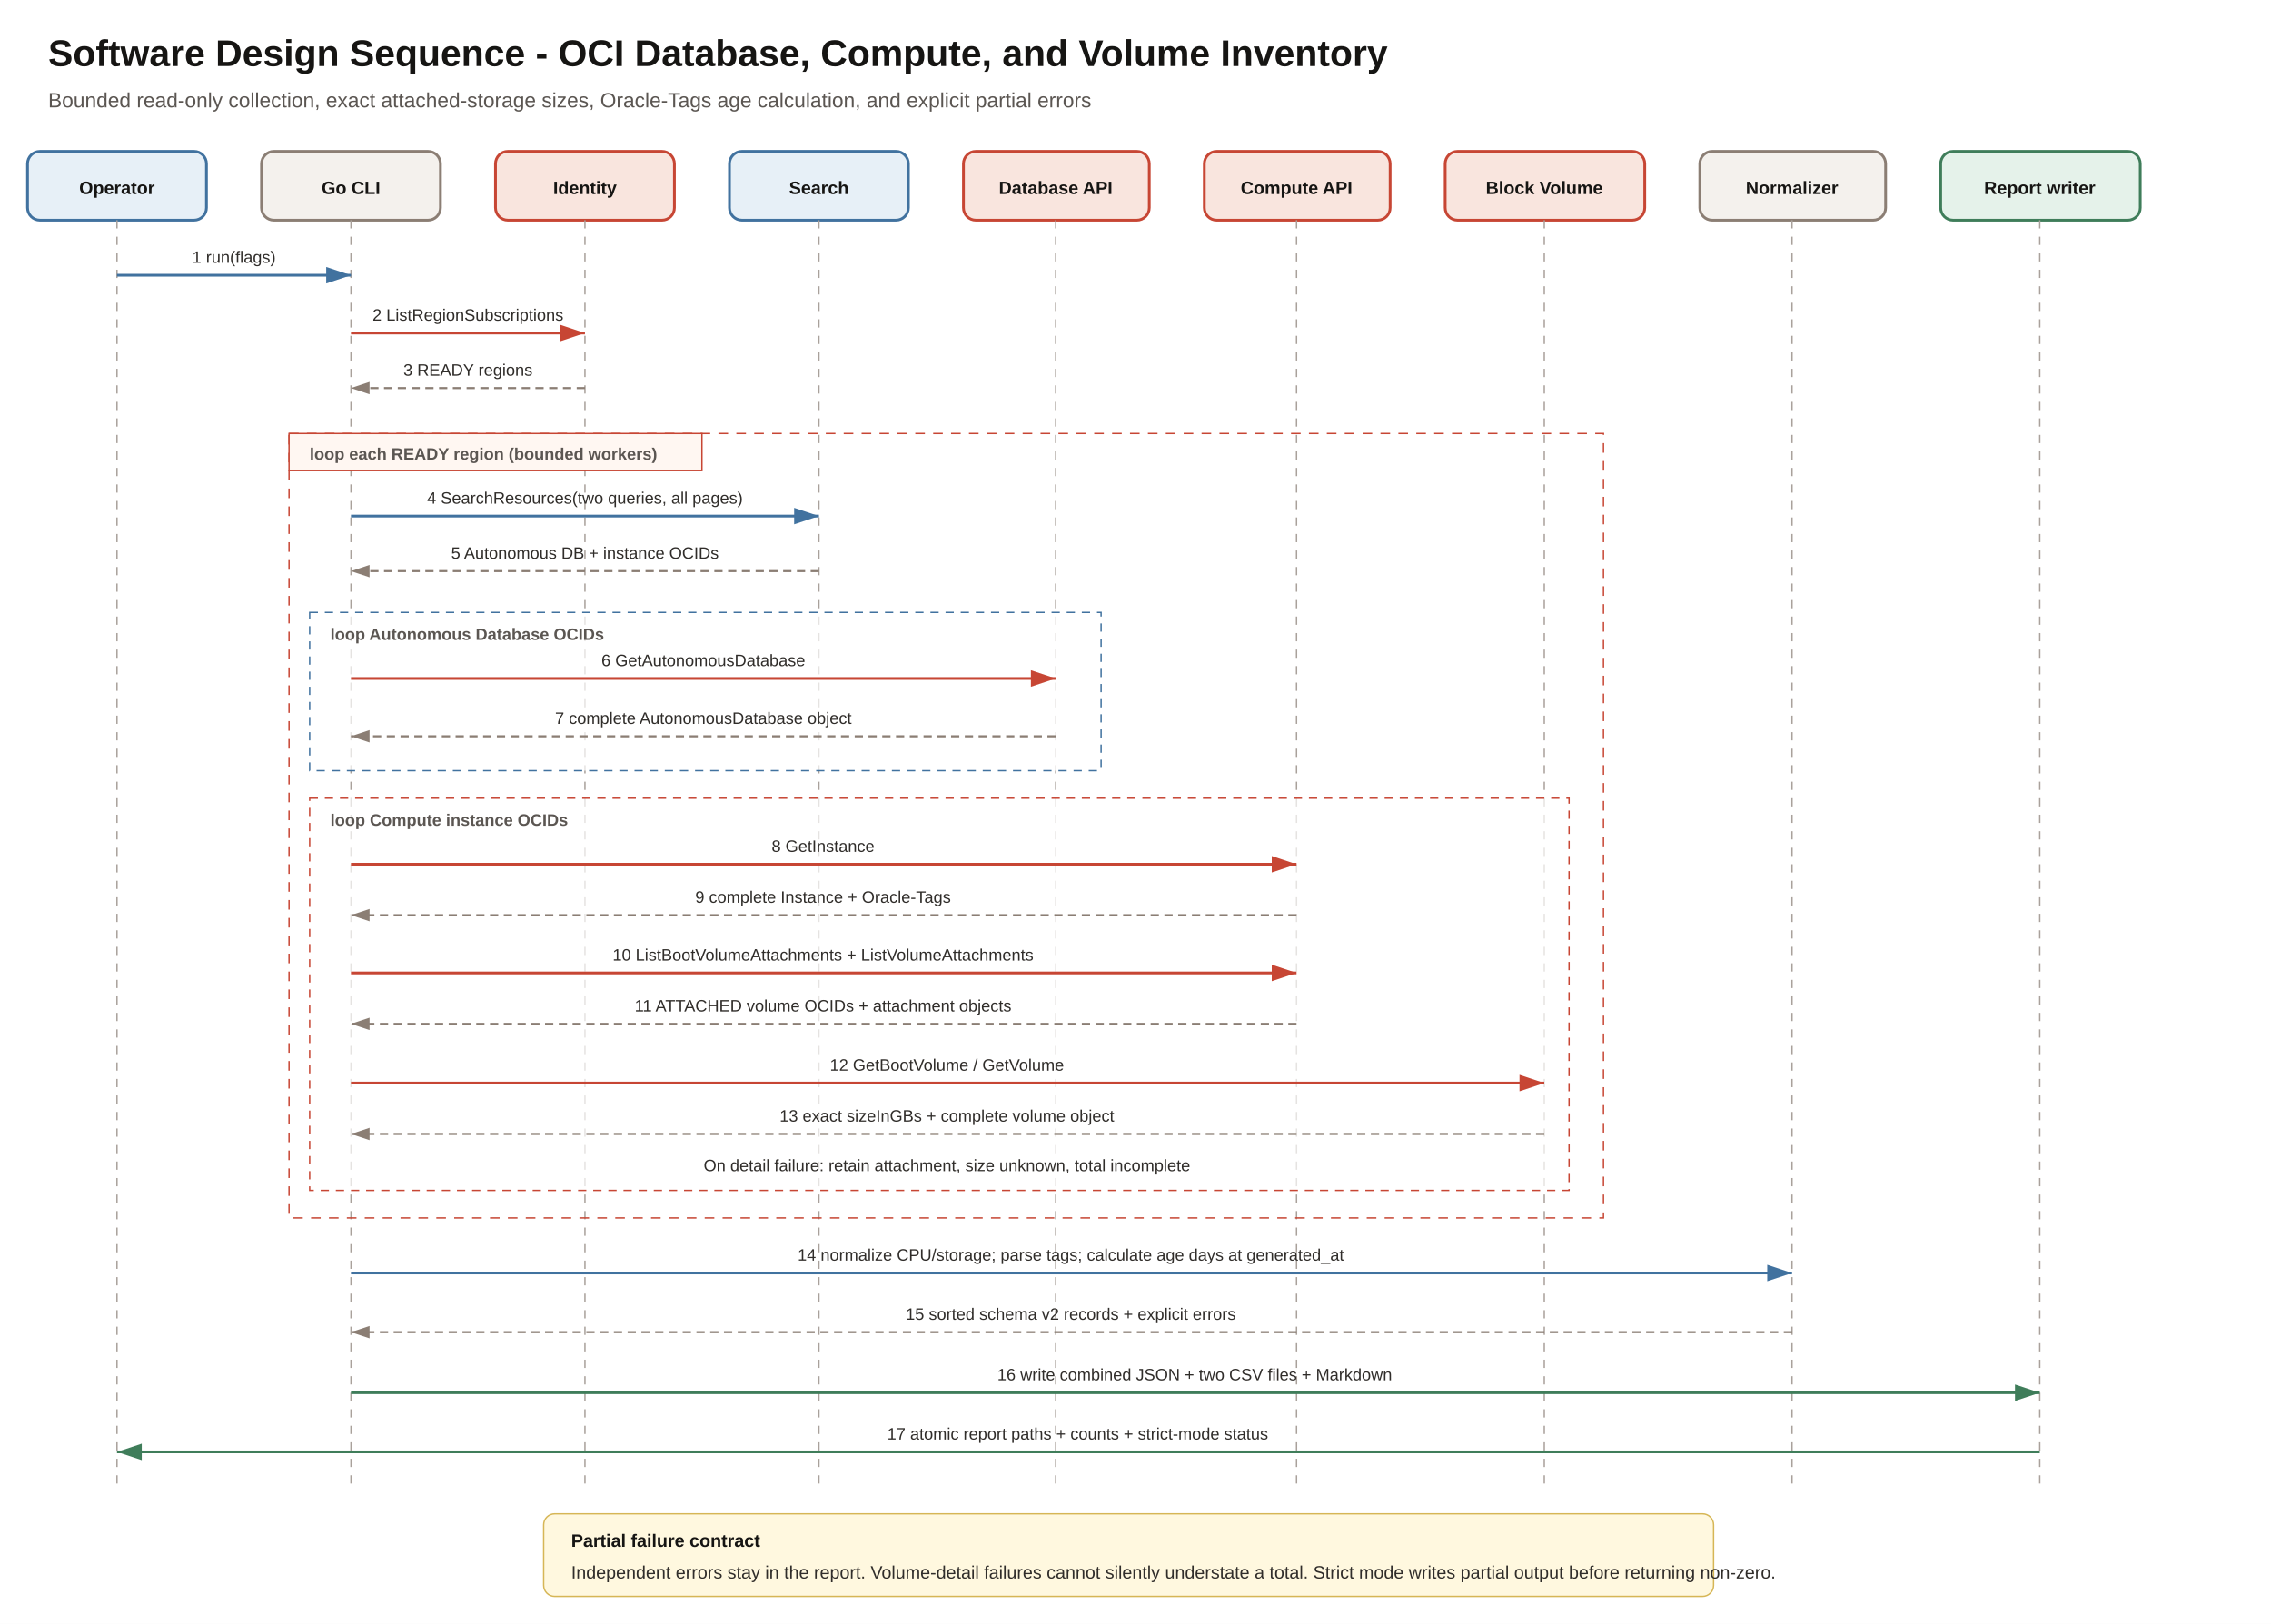
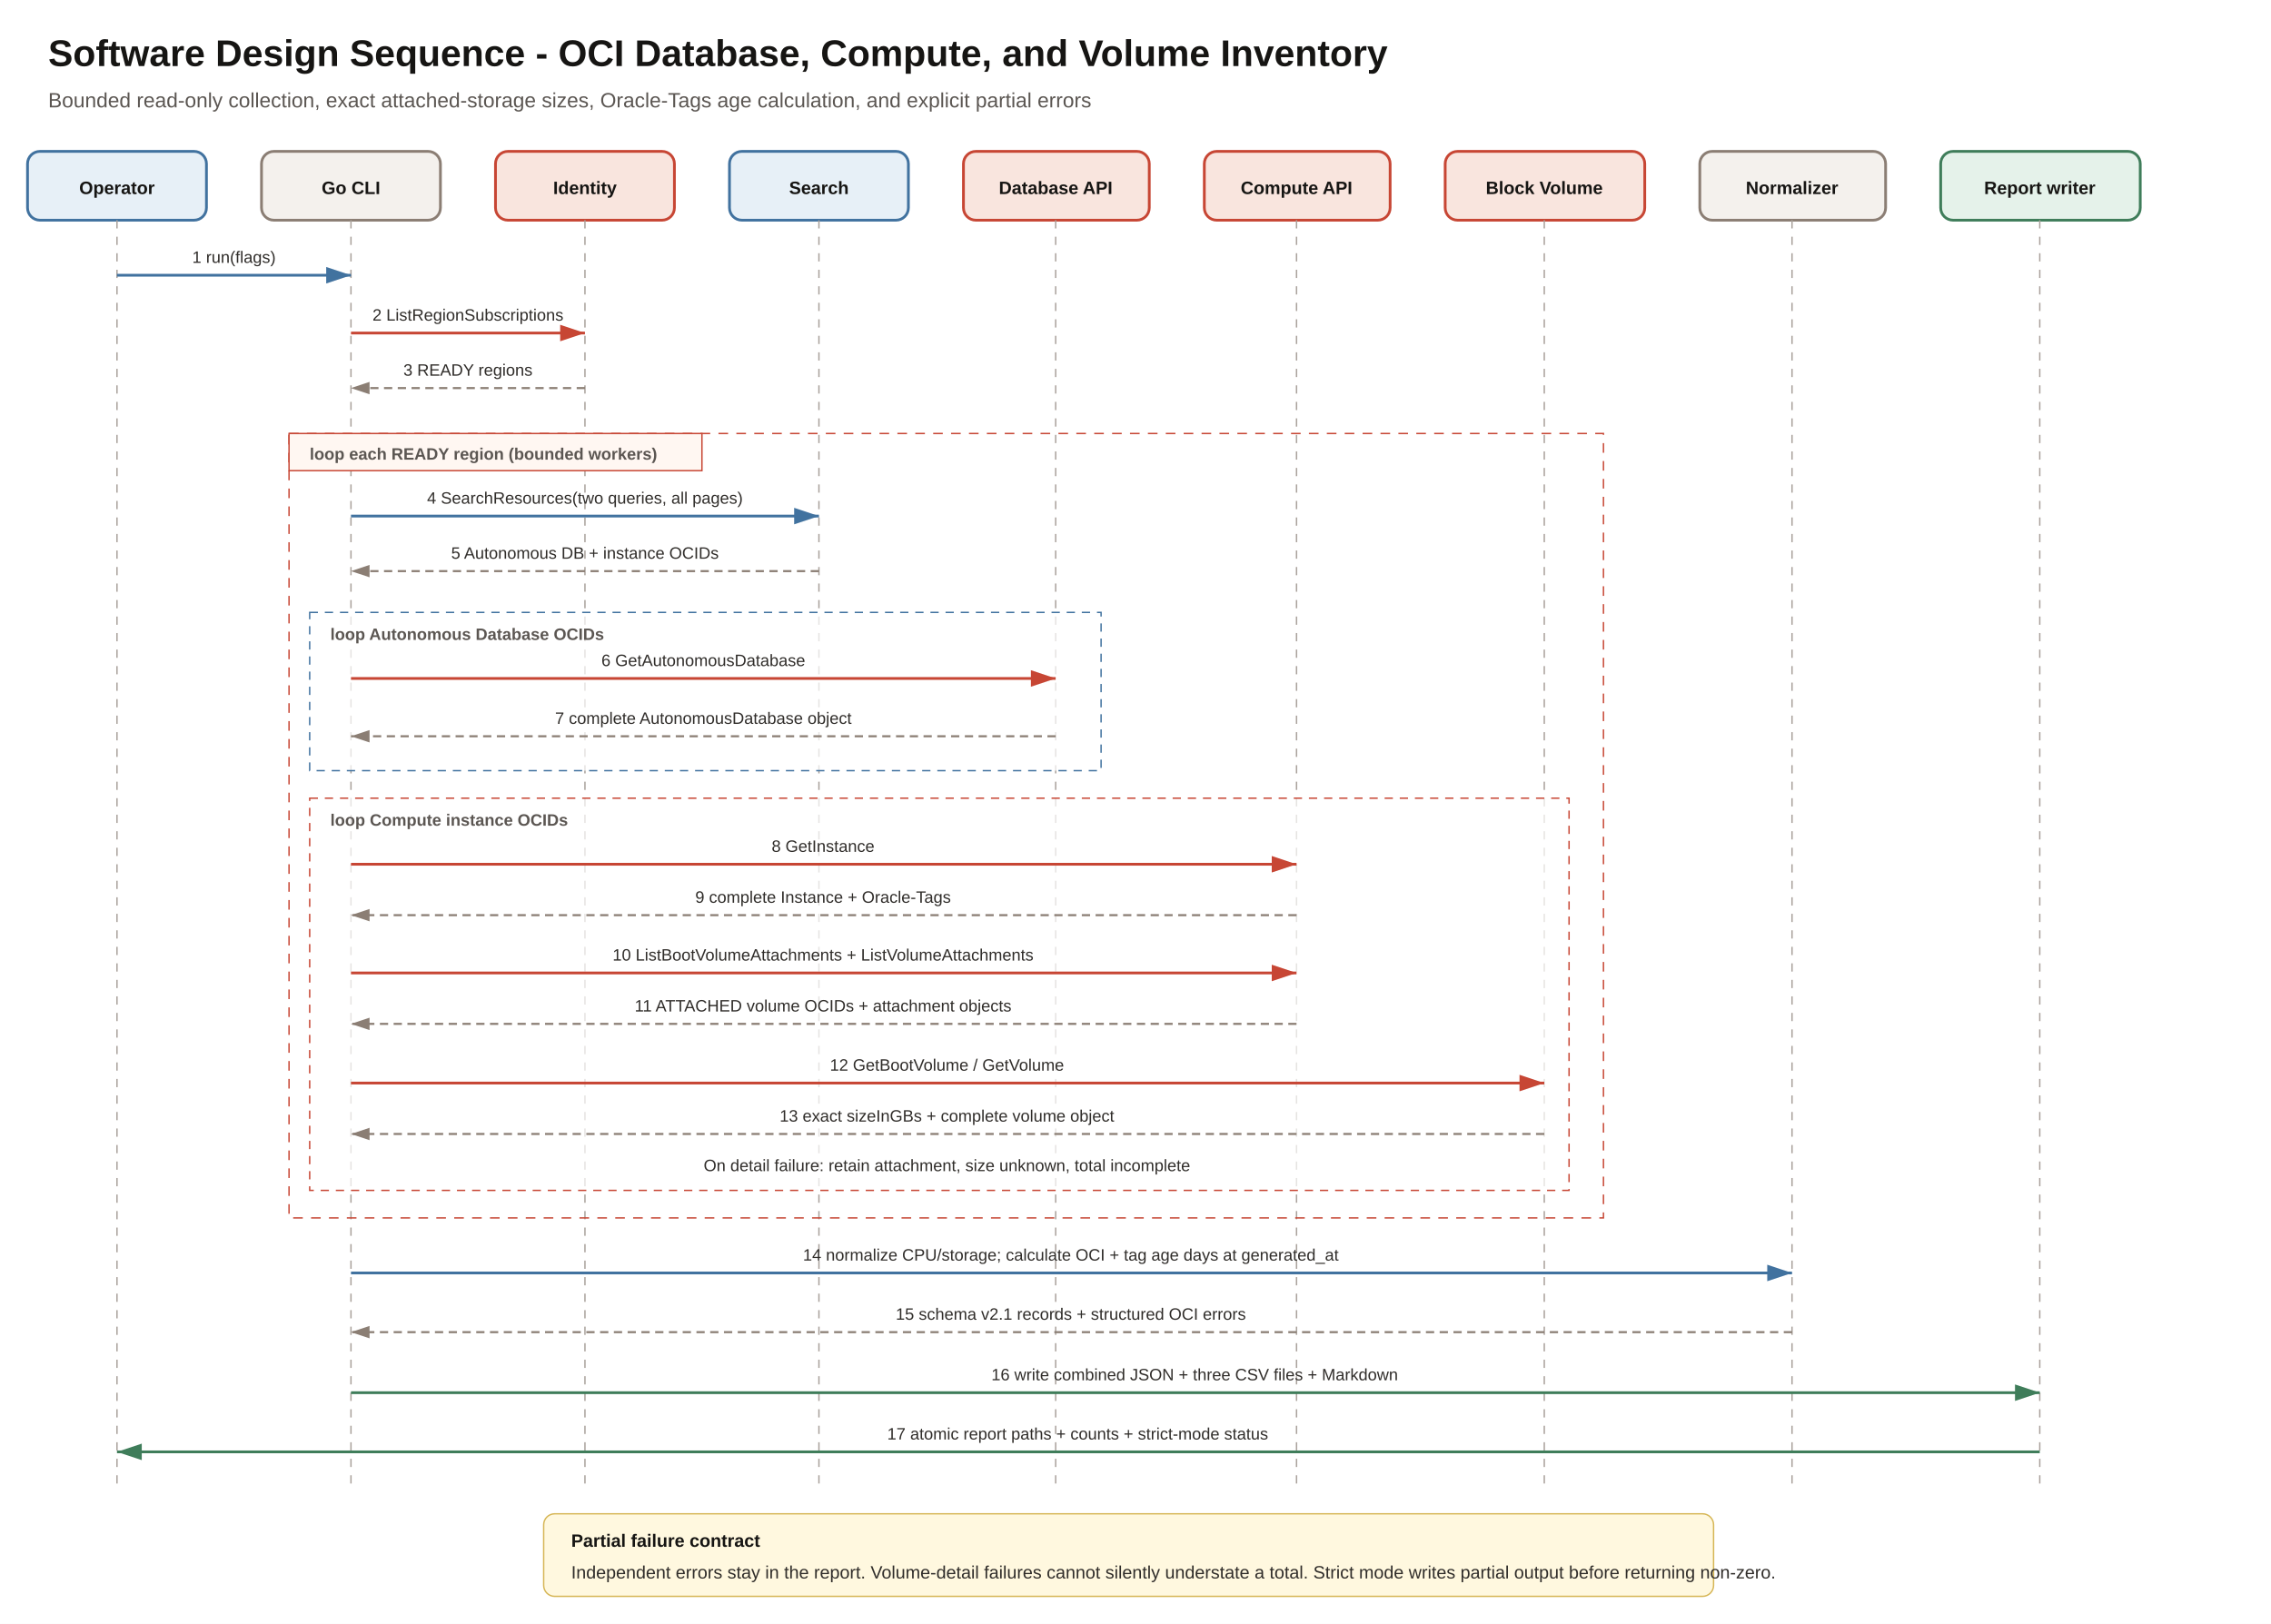
<svg xmlns="http://www.w3.org/2000/svg" width="1650" height="1180" viewBox="0 0 1650 1180">
  <defs>
    <style>
      .title{font:700 27px Arial,sans-serif;fill:#161513}.sub{font:15px Arial,sans-serif;fill:#5b5652}
      .p{font:700 13px Arial,sans-serif;fill:#161513}.msg{font:12px Arial,sans-serif;fill:#302d2a}
      .loop{font:700 12px Arial,sans-serif;fill:#5b5652}.note{font:13px Arial,sans-serif;fill:#302d2a}
      .life{stroke:#a9a19b;stroke-width:1;stroke-dasharray:6 6}.call{stroke:#c74634;stroke-width:2;fill:none}
      .search{stroke:#41729f;stroke-width:2;fill:none}.ret{stroke:#8b7e74;stroke-width:1.5;stroke-dasharray:6 4;fill:none}
    </style>
    <marker id="red" markerWidth="10" markerHeight="10" refX="9" refY="3" orient="auto">
      <path d="M0,0L0,6L9,3z" fill="#c74634" />
    </marker>
    <marker id="blue" markerWidth="10" markerHeight="10" refX="9" refY="3" orient="auto">
      <path d="M0,0L0,6L9,3z" fill="#41729f" />
    </marker>
    <marker id="gray" markerWidth="10" markerHeight="10" refX="9" refY="3" orient="auto">
      <path d="M0,0L0,6L9,3z" fill="#8b7e74" />
    </marker>
    <marker id="green" markerWidth="10" markerHeight="10" refX="9" refY="3" orient="auto">
      <path d="M0,0L0,6L9,3z" fill="#3f7d5a" />
    </marker>
  </defs>
  <rect width="1650" height="1180" fill="#fff" />
  <text x="35" y="48" class="title">Software Design Sequence - OCI Database, Compute, and Volume Inventory</text>
  <text x="35" y="78" class="sub">Bounded read-only collection, exact attached-storage sizes, Oracle-Tags age calculation, and explicit partial errors</text>
  <g>
    <rect x="20" y="110" width="130" height="50" rx="9" fill="#e7f0f7" stroke="#41729f" stroke-width="2" />
    <text x="85" y="141" text-anchor="middle" class="p">Operator</text>
    <rect x="190" y="110" width="130" height="50" rx="9" fill="#f4f1ed" stroke="#8b7e74" stroke-width="2" />
    <text x="255" y="141" text-anchor="middle" class="p">Go CLI</text>
    <rect x="360" y="110" width="130" height="50" rx="9" fill="#f9e5de" stroke="#c74634" stroke-width="2" />
    <text x="425" y="141" text-anchor="middle" class="p">Identity</text>
    <rect x="530" y="110" width="130" height="50" rx="9" fill="#e7f0f7" stroke="#41729f" stroke-width="2" />
    <text x="595" y="141" text-anchor="middle" class="p">Search</text>
    <rect x="700" y="110" width="135" height="50" rx="9" fill="#f9e5de" stroke="#c74634" stroke-width="2" />
    <text x="767" y="141" text-anchor="middle" class="p">Database API</text>
    <rect x="875" y="110" width="135" height="50" rx="9" fill="#f9e5de" stroke="#c74634" stroke-width="2" />
    <text x="942" y="141" text-anchor="middle" class="p">Compute API</text>
    <rect x="1050" y="110" width="145" height="50" rx="9" fill="#f9e5de" stroke="#c74634" stroke-width="2" />
    <text x="1122" y="141" text-anchor="middle" class="p">Block Volume</text>
    <rect x="1235" y="110" width="135" height="50" rx="9" fill="#f4f1ed" stroke="#8b7e74" stroke-width="2" />
    <text x="1302" y="141" text-anchor="middle" class="p">Normalizer</text>
    <rect x="1410" y="110" width="145" height="50" rx="9" fill="#e5f2ea" stroke="#3f7d5a" stroke-width="2" />
    <text x="1482" y="141" text-anchor="middle" class="p">Report writer</text>
  </g>
  <g>
    <line x1="85" y1="160" x2="85" y2="1080" class="life" />
    <line x1="255" y1="160" x2="255" y2="1080" class="life" />
    <line x1="425" y1="160" x2="425" y2="1080" class="life" />
    <line x1="595" y1="160" x2="595" y2="1080" class="life" />
    <line x1="767" y1="160" x2="767" y2="1080" class="life" />
    <line x1="942" y1="160" x2="942" y2="1080" class="life" />
    <line x1="1122" y1="160" x2="1122" y2="1080" class="life" />
    <line x1="1302" y1="160" x2="1302" y2="1080" class="life" />
    <line x1="1482" y1="160" x2="1482" y2="1080" class="life" />
  </g>
  <line x1="85" y1="200" x2="255" y2="200" class="search" marker-end="url(#blue)" />
  <text x="170" y="191" text-anchor="middle" class="msg">1 run(flags)</text>
  <line x1="255" y1="242" x2="425" y2="242" class="call" marker-end="url(#red)" />
  <text x="340" y="233" text-anchor="middle" class="msg">2 ListRegionSubscriptions</text>
  <line x1="425" y1="282" x2="255" y2="282" class="ret" marker-end="url(#gray)" />
  <text x="340" y="273" text-anchor="middle" class="msg">3 READY regions</text>
  <rect x="210" y="315" width="955" height="570" fill="none" stroke="#c74634" stroke-dasharray="7 6" />
  <rect x="210" y="315" width="300" height="27" fill="#fff7f2" stroke="#c74634" />
  <text x="225" y="334" class="loop">loop each READY region (bounded workers)</text>
  <line x1="255" y1="375" x2="595" y2="375" class="search" marker-end="url(#blue)" />
  <text x="425" y="366" text-anchor="middle" class="msg">4 SearchResources(two queries, all pages)</text>
  <line x1="595" y1="415" x2="255" y2="415" class="ret" marker-end="url(#gray)" />
  <text x="425" y="406" text-anchor="middle" class="msg">5 Autonomous DB + instance OCIDs</text>
  <rect x="225" y="445" width="575" height="115" fill="#fff" fill-opacity=".7" stroke="#41729f" stroke-dasharray="6 5" />
  <text x="240" y="465" class="loop">loop Autonomous Database OCIDs</text>
  <line x1="255" y1="493" x2="767" y2="493" class="call" marker-end="url(#red)" />
  <text x="511" y="484" text-anchor="middle" class="msg">6 GetAutonomousDatabase</text>
  <line x1="767" y1="535" x2="255" y2="535" class="ret" marker-end="url(#gray)" />
  <text x="511" y="526" text-anchor="middle" class="msg">7 complete AutonomousDatabase object</text>
  <rect x="225" y="580" width="915" height="285" fill="#fff" fill-opacity=".7" stroke="#c74634" stroke-dasharray="6 5" />
  <text x="240" y="600" class="loop">loop Compute instance OCIDs</text>
  <line x1="255" y1="628" x2="942" y2="628" class="call" marker-end="url(#red)" />
  <text x="598" y="619" text-anchor="middle" class="msg">8 GetInstance</text>
  <line x1="942" y1="665" x2="255" y2="665" class="ret" marker-end="url(#gray)" />
  <text x="598" y="656" text-anchor="middle" class="msg">9 complete Instance + Oracle-Tags</text>
  <line x1="255" y1="707" x2="942" y2="707" class="call" marker-end="url(#red)" />
  <text x="598" y="698" text-anchor="middle" class="msg">10 ListBootVolumeAttachments + ListVolumeAttachments</text>
  <line x1="942" y1="744" x2="255" y2="744" class="ret" marker-end="url(#gray)" />
  <text x="598" y="735" text-anchor="middle" class="msg">11 ATTACHED volume OCIDs + attachment objects</text>
  <line x1="255" y1="787" x2="1122" y2="787" class="call" marker-end="url(#red)" />
  <text x="688" y="778" text-anchor="middle" class="msg">12 GetBootVolume / GetVolume</text>
  <line x1="1122" y1="824" x2="255" y2="824" class="ret" marker-end="url(#gray)" />
  <text x="688" y="815" text-anchor="middle" class="msg">13 exact sizeInGBs + complete volume object</text>
  <text x="688" y="851" text-anchor="middle" class="msg" fill="#8b6b16">On detail failure: retain attachment, size unknown, total incomplete</text>
  <line x1="255" y1="925" x2="1302" y2="925" class="search" marker-end="url(#blue)" />
-   <text x="778" y="916" text-anchor="middle" class="msg">14 normalize CPU/storage; parse tags; calculate age days at generated_at</text>
+   <text x="778" y="916" text-anchor="middle" class="msg">14 normalize CPU/storage; calculate OCI + tag age days at generated_at</text>
  <line x1="1302" y1="968" x2="255" y2="968" class="ret" marker-end="url(#gray)" />
-   <text x="778" y="959" text-anchor="middle" class="msg">15 sorted schema v2 records + explicit errors</text>
+   <text x="778" y="959" text-anchor="middle" class="msg">15 schema v2.1 records + structured OCI errors</text>
  <line x1="255" y1="1012" x2="1482" y2="1012" stroke="#3f7d5a" stroke-width="2" marker-end="url(#green)" />
-   <text x="868" y="1003" text-anchor="middle" class="msg">16 write combined JSON + two CSV files + Markdown</text>
+   <text x="868" y="1003" text-anchor="middle" class="msg">16 write combined JSON + three CSV files + Markdown</text>
  <line x1="1482" y1="1055" x2="85" y2="1055" stroke="#3f7d5a" stroke-width="2" marker-end="url(#green)" />
  <text x="783" y="1046" text-anchor="middle" class="msg">17 atomic report paths + counts + strict-mode status</text>
  <rect x="395" y="1100" width="850" height="60" rx="8" fill="#fff8df" stroke="#d6b656" />
  <text x="415" y="1124" class="p">Partial failure contract</text>
  <text x="415" y="1147" class="note">Independent errors stay in the report. Volume-detail failures cannot silently understate a total. Strict mode writes partial output before returning non-zero.</text>
</svg>
